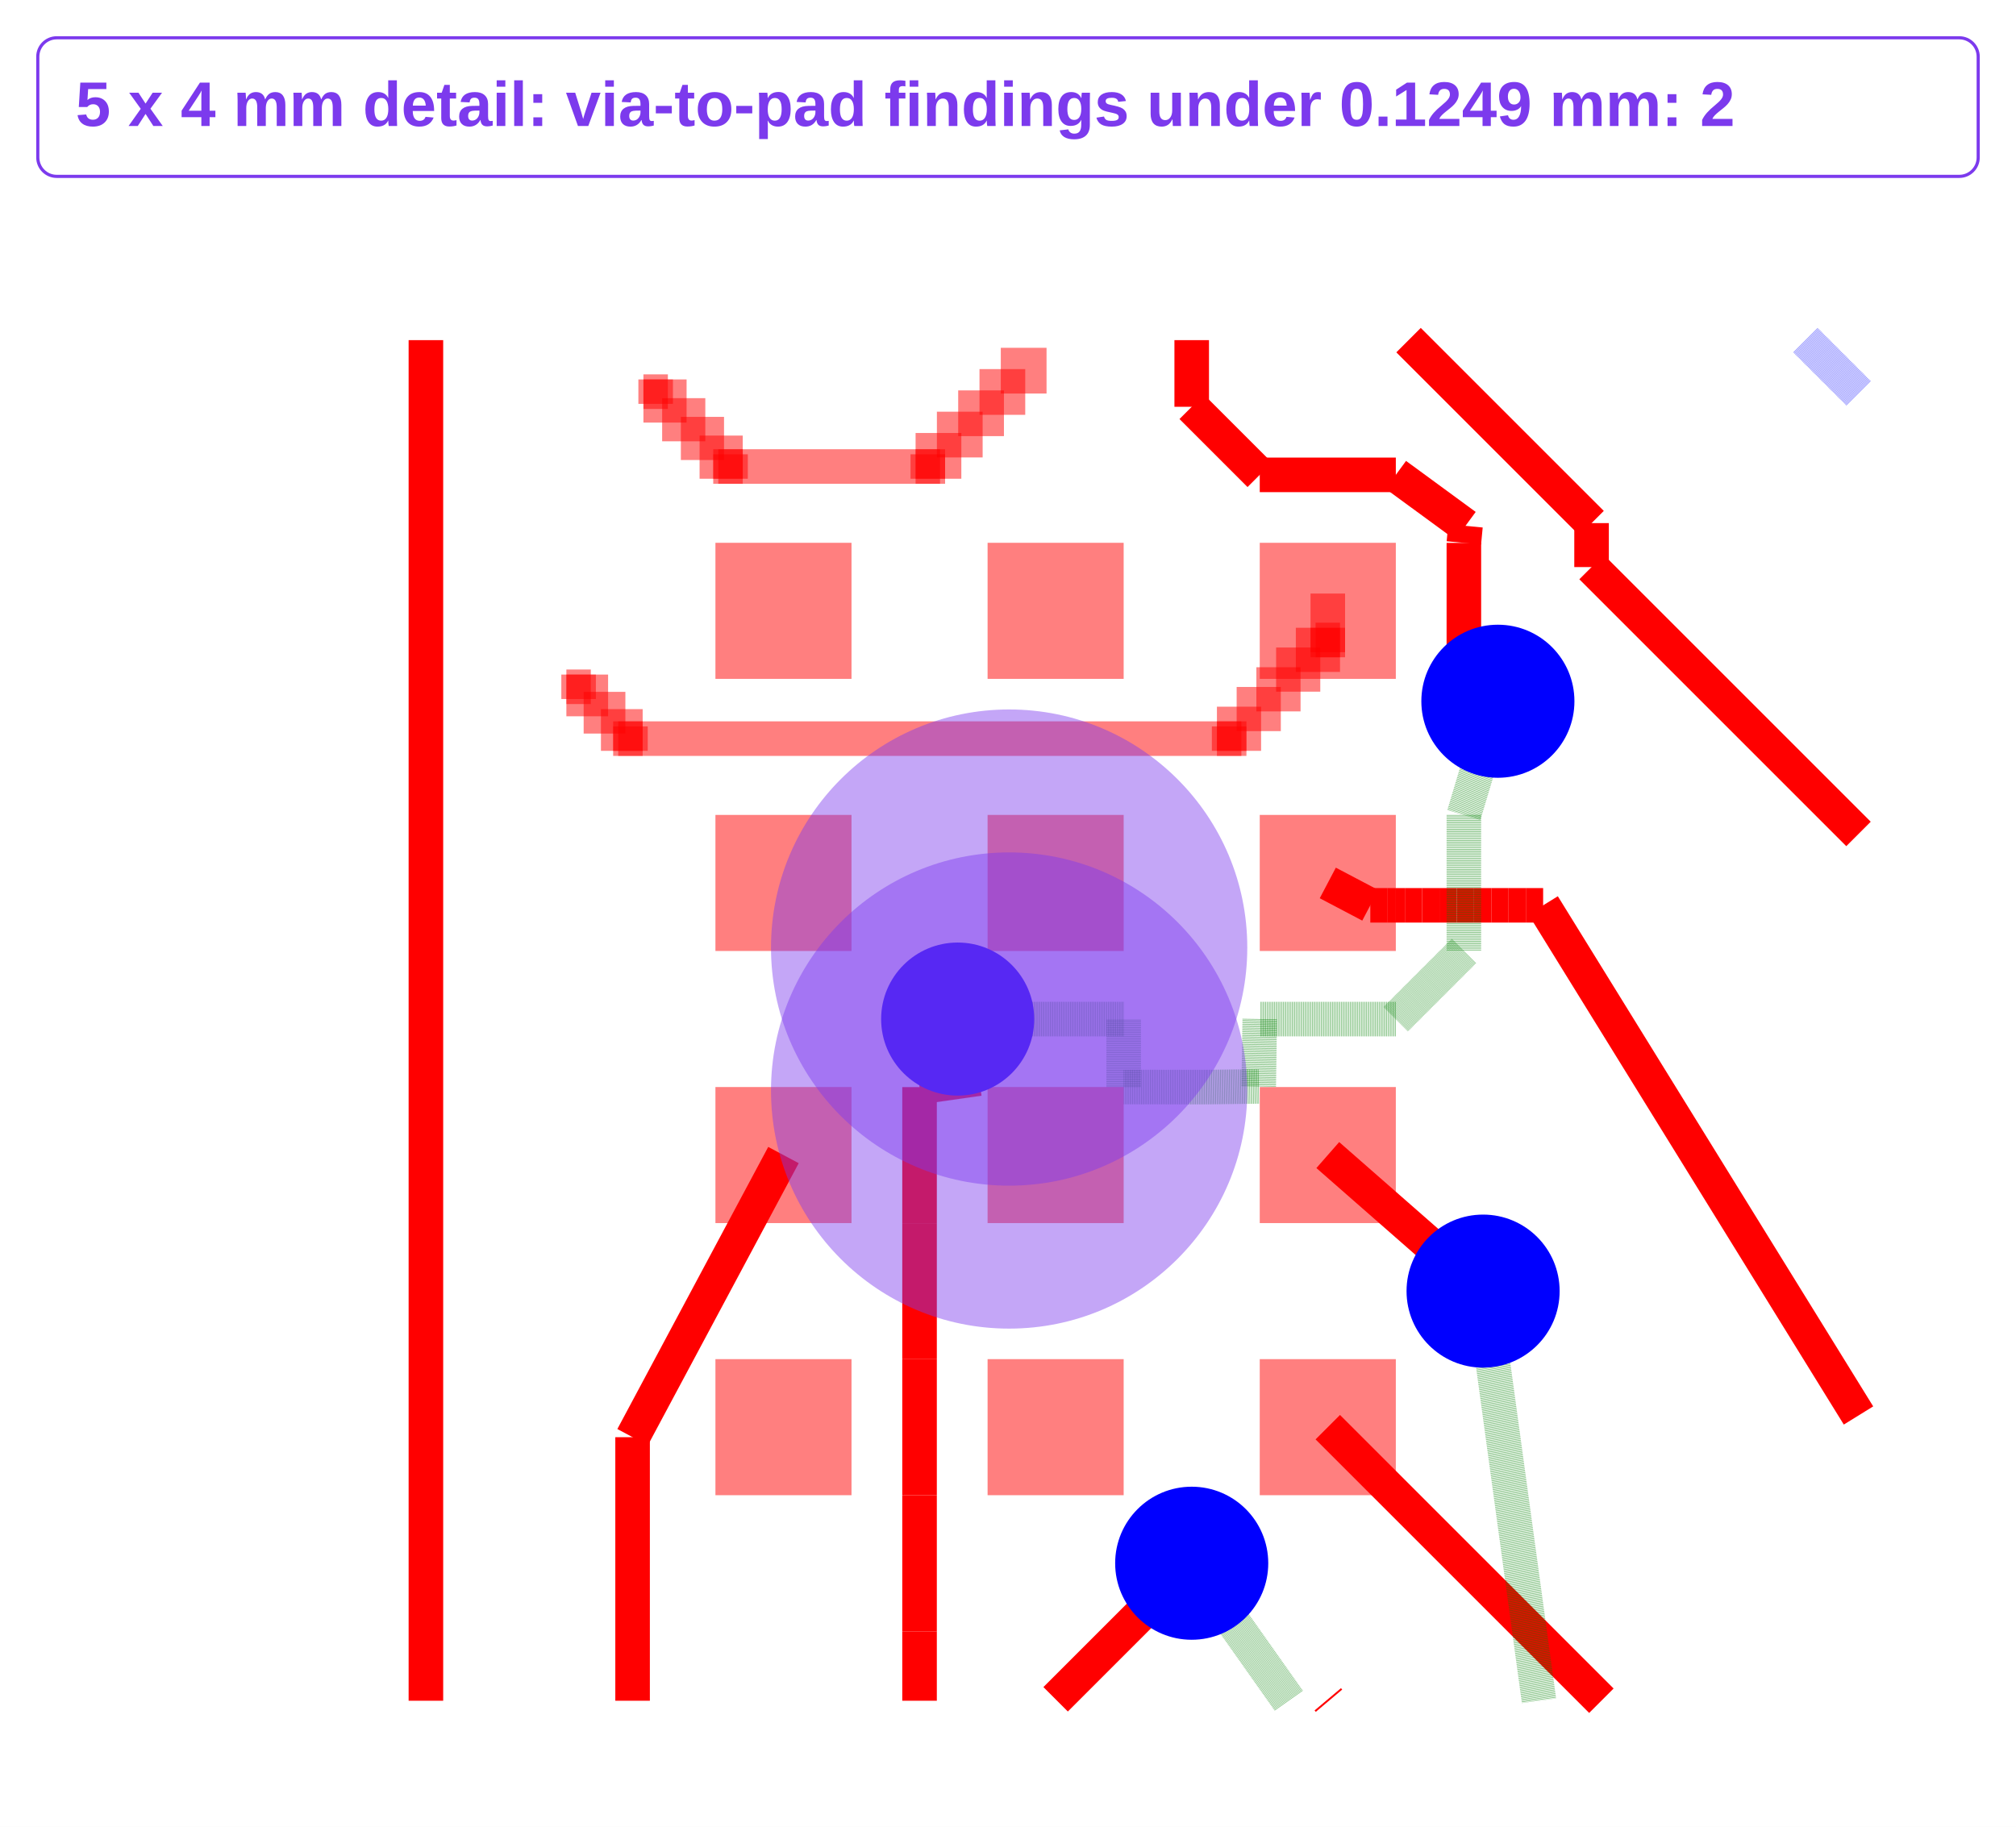
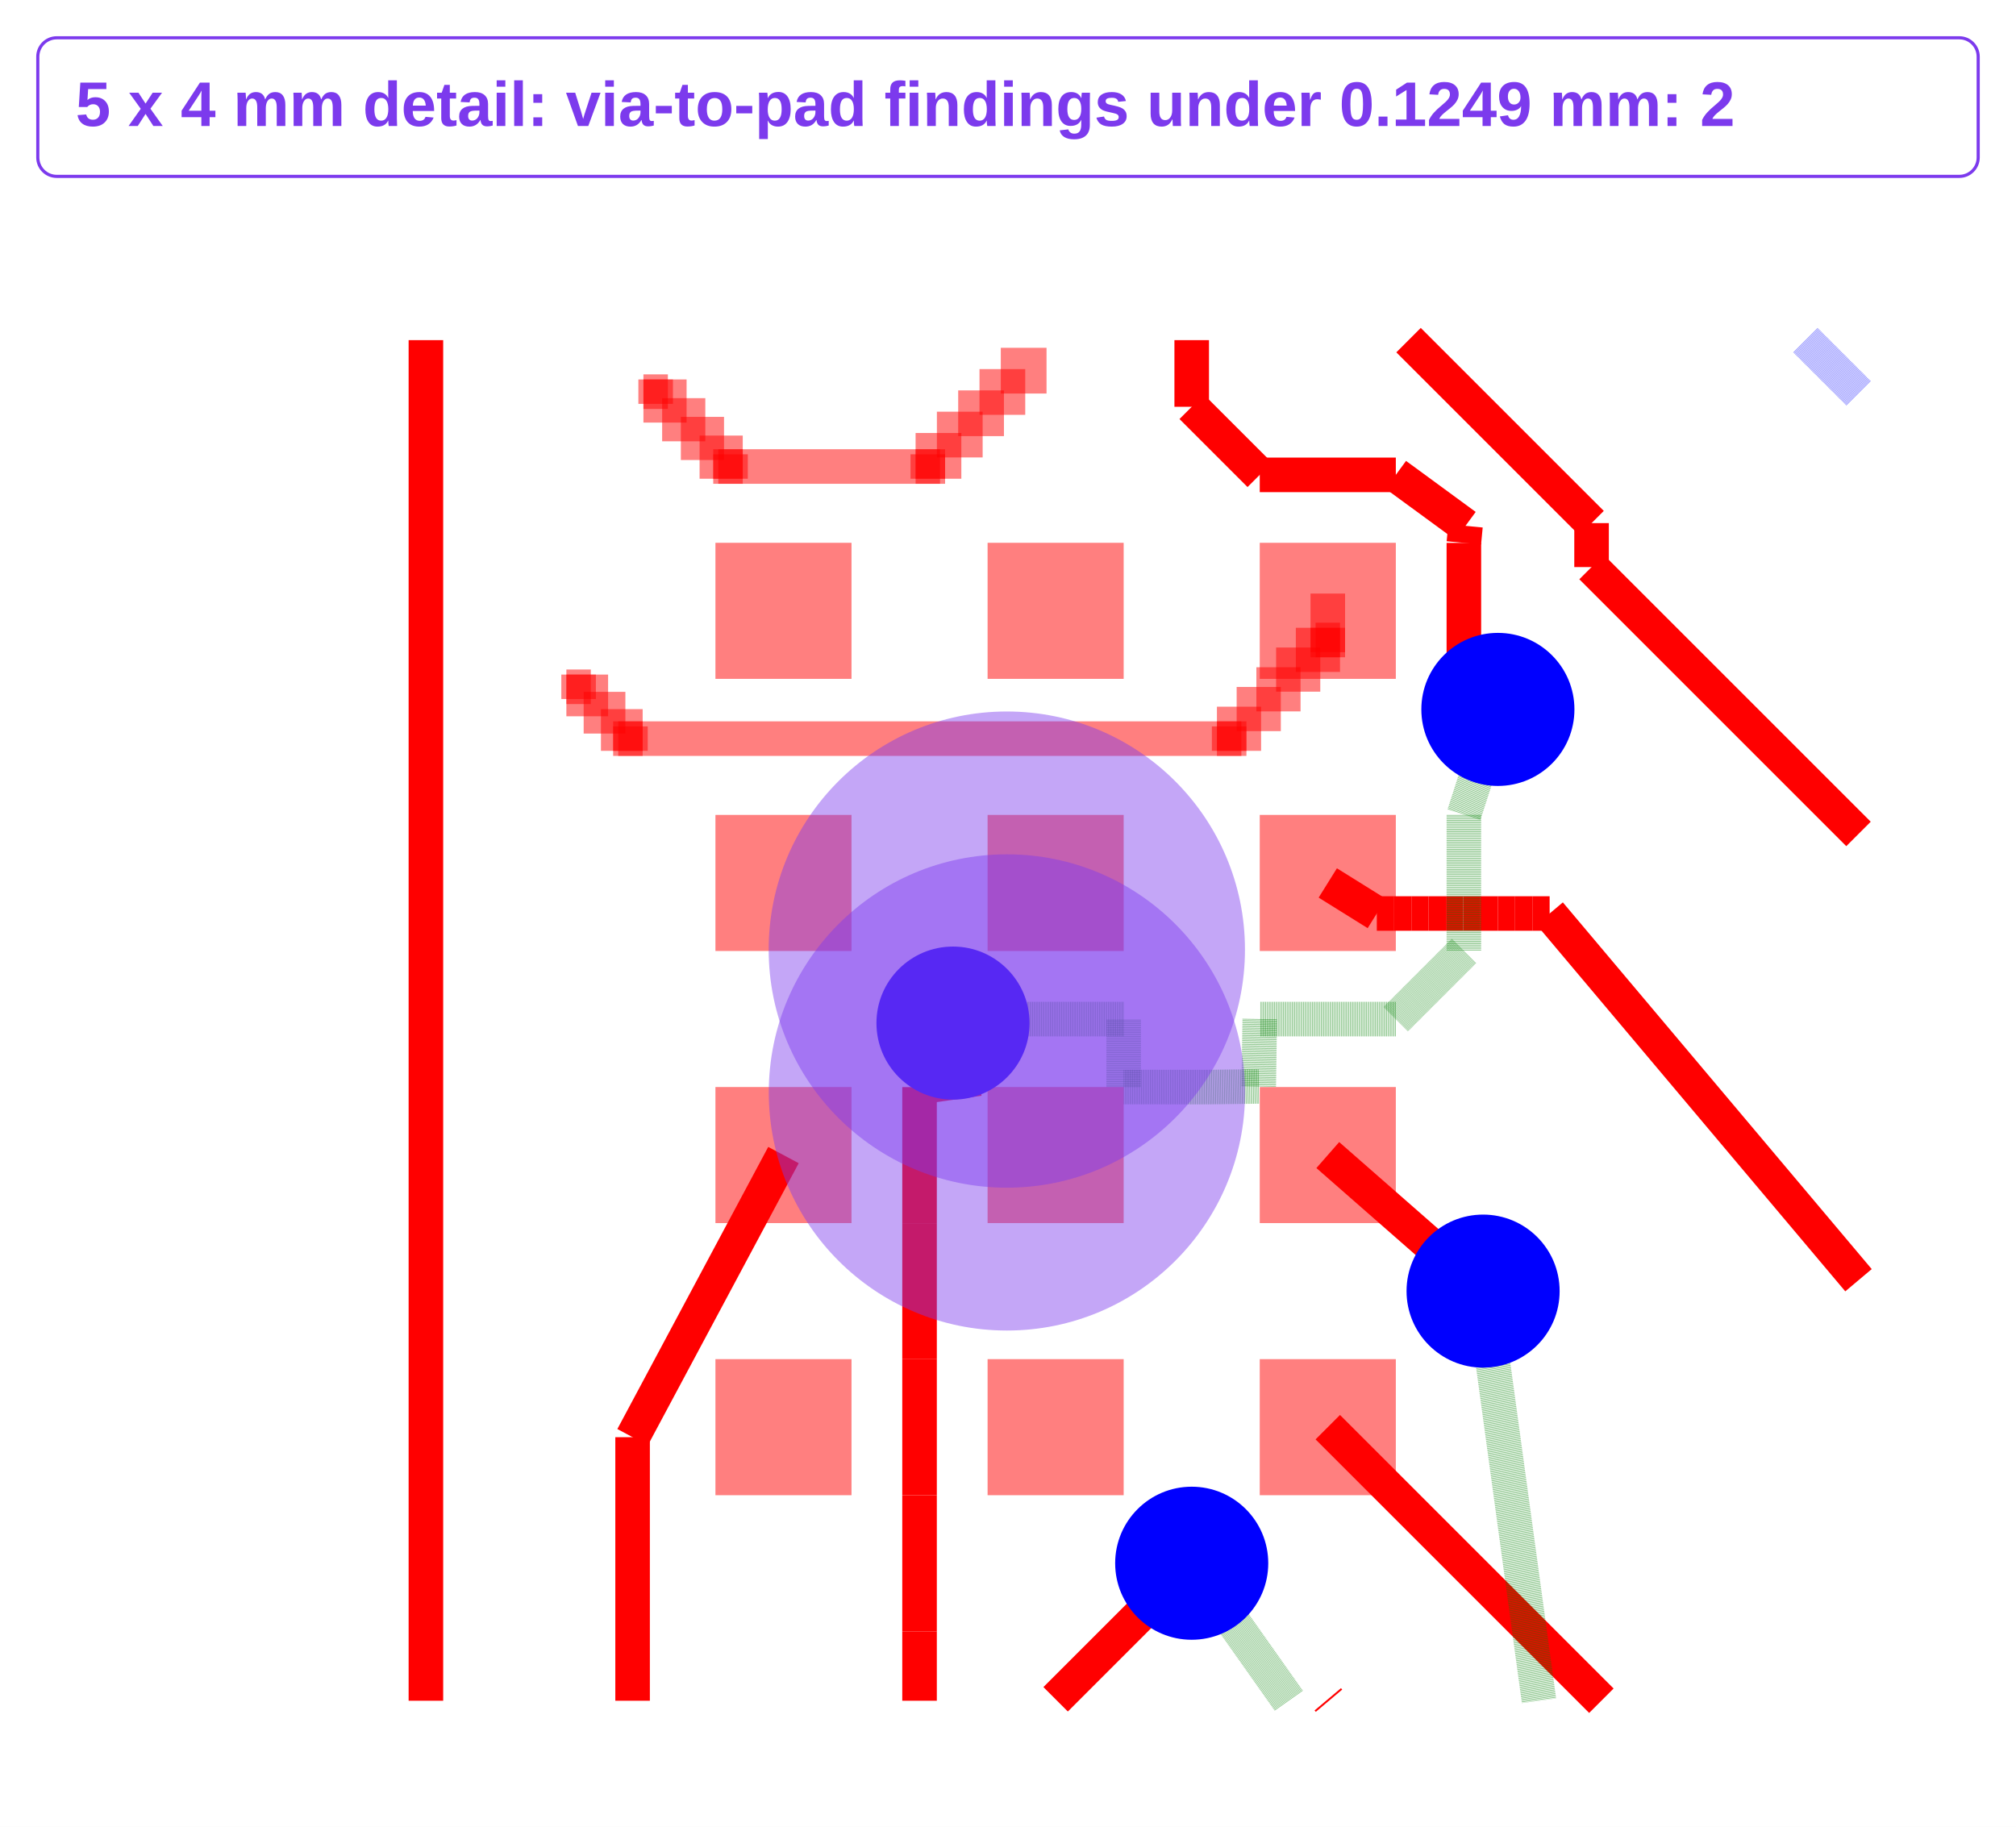
<svg xmlns="http://www.w3.org/2000/svg" width="640" height="580" viewBox="0 0 640 580">
  <rect width="100%" height="100%" fill="white" />
  <g data-testid="frame-via-pad-findings">
    <rect x="12" y="12" width="616" height="44" rx="6" fill="white" stroke="#7c3aed" />
    <text x="24" y="40" font-family="Arial, sans-serif" font-size="20" font-weight="600" fill="#7c3aed">5 x 4 mm detail: via-to-pad findings under 0.1249 mm: 2</text>
  </g>
  <svg x="0" y="68" width="640" height="512" viewBox="0 0 640 512">
    <rect width="100%" height="100%" fill="white" />
    <g>
      <polyline data-points="-5.6,-2.9358059999999995 -4.795805999999999,-3.74" data-type="line" data-label="" points="421.52,385.147 508.373,472" fill="none" stroke="red" stroke-linejoin="round" stroke-width="10.973" />
    </g>
    <g>
-       <polyline data-points="-5.6,-1.3358059999999994 -5.475000000000001,-1.4016059999999992" data-type="line" data-label="" points="421.52,212.347 435.02,219.453" fill="none" stroke="red" stroke-linejoin="round" stroke-width="10.973" />
-     </g>
-     <g>
-       <polyline data-points="-5.475000000000001,-1.4016059999999992 -5.424200000000003,-1.4016059999999992" data-type="line" data-label="" points="435.02,219.453 440.506,219.453" fill="none" stroke="red" stroke-linejoin="round" stroke-width="10.973" />
-     </g>
-     <g>
-       <polyline data-points="-5.424200000000003,-1.4016059999999992 -5.4,-1.4016059999999992" data-type="line" data-label="" points="440.506,219.453 443.12,219.453" fill="none" stroke="red" stroke-linejoin="round" stroke-width="10.973" />
-     </g>
-     <g>
-       <polyline data-points="-5.4,-1.4016059999999992 -5.373400000000002,-1.4016059999999992" data-type="line" data-label="" points="443.12,219.453 445.993,219.453" fill="none" stroke="red" stroke-linejoin="round" stroke-width="10.973" />
-     </g>
-     <g>
-       <polyline data-points="-5.373400000000002,-1.4016059999999992 -5.322600000000001,-1.4016059999999992" data-type="line" data-label="" points="445.993,219.453 451.479,219.453" fill="none" stroke="red" stroke-linejoin="round" stroke-width="10.973" />
-     </g>
-     <g>
-       <polyline data-points="-5.322600000000001,-1.4016059999999992 -5.2718000000000025,-1.4016059999999992" data-type="line" data-label="" points="451.479,219.453 456.966,219.453" fill="none" stroke="red" stroke-linejoin="round" stroke-width="10.973" />
-     </g>
-     <g>
-       <polyline data-points="-5.2718000000000025,-1.4016059999999992 -5.221000000000004,-1.4016059999999992" data-type="line" data-label="" points="456.966,219.453 462.452,219.453" fill="none" stroke="red" stroke-linejoin="round" stroke-width="10.973" />
-     </g>
-     <g>
-       <polyline data-points="-5.221000000000004,-1.4016059999999992 -5.170200000000001,-1.4016059999999992" data-type="line" data-label="" points="462.452,219.453 467.938,219.453" fill="none" stroke="red" stroke-linejoin="round" stroke-width="10.973" />
-     </g>
-     <g>
-       <polyline data-points="-5.170200000000001,-1.4016059999999992 -5.119400000000002,-1.4016059999999992" data-type="line" data-label="" points="467.938,219.453 473.425,219.453" fill="none" stroke="red" stroke-linejoin="round" stroke-width="10.973" />
-     </g>
-     <g>
-       <polyline data-points="-5.119400000000002,-1.4016059999999992 -5.0686000000000035,-1.4016059999999992" data-type="line" data-label="" points="473.425,219.453 478.911,219.453" fill="none" stroke="red" stroke-linejoin="round" stroke-width="10.973" />
-     </g>
-     <g>
-       <polyline data-points="-5.0686000000000035,-1.4016059999999992 -5.017800000000001,-1.4016059999999992" data-type="line" data-label="" points="478.911,219.453 484.398,219.453" fill="none" stroke="red" stroke-linejoin="round" stroke-width="10.973" />
-     </g>
-     <g>
-       <polyline data-points="-5.017800000000001,-1.4016059999999992 -4.967000000000002,-1.4016059999999992" data-type="line" data-label="" points="484.398,219.453 489.884,219.453" fill="none" stroke="red" stroke-linejoin="round" stroke-width="10.973" />
-     </g>
-     <g>
-       <polyline data-points="-4.967000000000002,-1.4016059999999992 -4.04,-2.901424439846185" data-type="line" data-label="" points="489.884,219.453 590,381.434" fill="none" stroke="red" stroke-linejoin="round" stroke-width="10.973" />
+       <polyline data-points="-5.6,-1.3358059999999994 -5.455900868510268,-1.425625475049376" data-type="line" data-label="" points="421.52,212.347 437.083,222.048" fill="none" stroke="red" stroke-linejoin="round" stroke-width="10.973" />
+     </g>
+     <g>
+       <polyline data-points="-5.455900868510268,-1.425625475049376 -5.405100868510268,-1.425625475049376" data-type="line" data-label="" points="437.083,222.048 442.569,222.048" fill="none" stroke="red" stroke-linejoin="round" stroke-width="10.973" />
+     </g>
+     <g>
+       <polyline data-points="-5.405100868510268,-1.425625475049376 -5.3543008685102675,-1.425625475049376" data-type="line" data-label="" points="442.569,222.048 448.056,222.048" fill="none" stroke="red" stroke-linejoin="round" stroke-width="10.973" />
+     </g>
+     <g>
+       <polyline data-points="-5.3543008685102675,-1.425625475049376 -5.303500868510268,-1.425625475049376" data-type="line" data-label="" points="448.056,222.048 453.542,222.048" fill="none" stroke="red" stroke-linejoin="round" stroke-width="10.973" />
+     </g>
+     <g>
+       <polyline data-points="-5.303500868510268,-1.425625475049376 -5.252700868510268,-1.425625475049376" data-type="line" data-label="" points="453.542,222.048 459.028,222.048" fill="none" stroke="red" stroke-linejoin="round" stroke-width="10.973" />
+     </g>
+     <g>
+       <polyline data-points="-5.252700868510268,-1.425625475049376 -5.201900868510268,-1.425625475049376" data-type="line" data-label="" points="459.028,222.048 464.515,222.048" fill="none" stroke="red" stroke-linejoin="round" stroke-width="10.973" />
+     </g>
+     <g>
+       <polyline data-points="-5.201900868510268,-1.425625475049376 -5.151100868510268,-1.425625475049376" data-type="line" data-label="" points="464.515,222.048 470.001,222.048" fill="none" stroke="red" stroke-linejoin="round" stroke-width="10.973" />
+     </g>
+     <g>
+       <polyline data-points="-5.151100868510268,-1.425625475049376 -5.100300868510268,-1.425625475049376" data-type="line" data-label="" points="470.001,222.048 475.488,222.048" fill="none" stroke="red" stroke-linejoin="round" stroke-width="10.973" />
+     </g>
+     <g>
+       <polyline data-points="-5.100300868510268,-1.425625475049376 -5.049500868510268,-1.425625475049376" data-type="line" data-label="" points="475.488,222.048 480.974,222.048" fill="none" stroke="red" stroke-linejoin="round" stroke-width="10.973" />
+     </g>
+     <g>
+       <polyline data-points="-5.049500868510268,-1.425625475049376 -4.998700868510268,-1.425625475049376" data-type="line" data-label="" points="480.974,222.048 486.46,222.048" fill="none" stroke="red" stroke-linejoin="round" stroke-width="10.973" />
+     </g>
+     <g>
+       <polyline data-points="-4.998700868510268,-1.425625475049376 -4.947900868510268,-1.425625475049376" data-type="line" data-label="" points="486.46,222.048 491.947,222.048" fill="none" stroke="red" stroke-linejoin="round" stroke-width="10.973" />
+     </g>
+     <g>
+       <polyline data-points="-4.947900868510268,-1.425625475049376 -4.04,-2.5037577564053195" data-type="line" data-label="" points="491.947,222.048 590,338.486" fill="none" stroke="red" stroke-linejoin="round" stroke-width="10.973" />
    </g>
    <g>
      <polyline data-points="-7.2,-2.1358059999999996 -7.6434999999999995,-2.965218092494994" data-type="line" data-label="" points="248.72,298.747 200.822,388.324" fill="none" stroke="red" stroke-linejoin="round" stroke-width="10.973" />
    </g>
    <g>
      <polyline data-points="-7.6434999999999995,-2.965218092494994 -7.6434999999999995,-3.74" data-type="line" data-label="" points="200.822,388.324 200.822,472" fill="none" stroke="red" stroke-linejoin="round" stroke-width="10.973" />
    </g>
    <g>
      <polyline data-points="-5.362582256742846,0.26 -4.824651201155657,-0.27793105558718956" data-type="line" data-label="" points="447.161,40 505.258,98.097" fill="none" stroke="red" stroke-linejoin="round" stroke-width="10.973" />
    </g>
    <g>
      <polyline data-points="-4.824651201155657,-0.27793105558718956 -4.824651201155657,-0.40710282005597875" data-type="line" data-label="" points="505.258,98.097 505.258,112.047" fill="none" stroke="red" stroke-linejoin="round" stroke-width="10.973" />
    </g>
    <g>
      <polyline data-points="-4.824651201155657,-0.40710282005597875 -4.04,-1.1917540212116355" data-type="line" data-label="" points="505.258,112.047 590,196.789" fill="none" stroke="red" stroke-linejoin="round" stroke-width="10.973" />
    </g>
    <g>
      <polyline data-points="-4.04,0.10399999999999987 -4.196000000000001,0.2600000000000001" data-type="line" data-label="" points="590,56.848 573.152,40" fill="none" stroke="rgba(0,0,255,0.5)" stroke-linejoin="round" stroke-width="10.973" stroke-dasharray="0.2 0.2" />
    </g>
    <g>
      <polyline data-points="-6,0.26 -6,0.064" data-type="line" data-label="" points="378.32,40 378.32,61.168" fill="none" stroke="red" stroke-linejoin="round" stroke-width="10.973" />
    </g>
    <g>
      <polyline data-points="-6,0.064 -5.8,-0.136" data-type="line" data-label="" points="378.32,61.168 399.92,82.768" fill="none" stroke="red" stroke-linejoin="round" stroke-width="10.973" />
    </g>
    <g>
      <polyline data-points="-5.8,-0.136 -5.4,-0.136" data-type="line" data-label="" points="399.92,82.768 443.12,82.768" fill="none" stroke="red" stroke-linejoin="round" stroke-width="10.973" />
    </g>
    <g>
      <polyline data-points="-5.4,-0.136 -5.1952400192969765,-0.28600000000000003" data-type="line" data-label="" points="443.12,82.768 465.234,98.968" fill="none" stroke="red" stroke-linejoin="round" stroke-width="10.973" />
    </g>
    <g>
      <polyline data-points="-5.1952400192969765,-0.28600000000000003 -5.2,-0.336" data-type="line" data-label="" points="465.234,98.968 464.72,104.368" fill="none" stroke="red" stroke-linejoin="round" stroke-width="10.973" />
    </g>
    <g>
      <polyline data-points="-5.2,-0.336 -5.2,-0.736" data-type="line" data-label="" points="464.72,104.368 464.72,147.568" fill="none" stroke="red" stroke-linejoin="round" stroke-width="10.973" />
    </g>
    <g>
-       <polyline data-points="-5.2,-0.736 -5.1000000000000005,-0.8016059999999997" data-type="line" data-label="" points="464.72,147.568 475.52,154.653" fill="none" stroke="red" stroke-linejoin="round" stroke-width="10.973" />
-     </g>
-     <g>
-       <polyline data-points="-5.1000000000000005,-0.8016059999999997 -5.2,-1.136" data-type="line" data-label="" points="475.52,154.653 464.72,190.768" fill="none" stroke="rgba(0,128,0,0.5)" stroke-linejoin="round" stroke-width="10.973" stroke-dasharray="0.2 0.2" />
+       <polyline data-points="-5.2,-0.736 -5.1000000000000005,-0.8256254750493753" data-type="line" data-label="" points="464.72,147.568 475.52,157.248" fill="none" stroke="red" stroke-linejoin="round" stroke-width="10.973" />
+     </g>
+     <g>
+       <polyline data-points="-5.1000000000000005,-0.8256254750493753 -5.2,-1.136" data-type="line" data-label="" points="475.52,157.248 464.72,190.768" fill="none" stroke="rgba(0,128,0,0.5)" stroke-linejoin="round" stroke-width="10.973" stroke-dasharray="0.2 0.2" />
    </g>
    <g>
      <polyline data-points="-5.2,-1.136 -5.2,-1.536" data-type="line" data-label="" points="464.72,190.768 464.72,233.968" fill="none" stroke="rgba(0,128,0,0.5)" stroke-linejoin="round" stroke-width="10.973" stroke-dasharray="0.2 0.2" />
    </g>
    <g>
      <polyline data-points="-5.2,-1.536 -5.4,-1.736" data-type="line" data-label="" points="464.72,233.968 443.12,255.568" fill="none" stroke="rgba(0,128,0,0.5)" stroke-linejoin="round" stroke-width="10.973" stroke-dasharray="0.2 0.2" />
    </g>
    <g>
      <polyline data-points="-5.4,-1.736 -5.8,-1.736" data-type="line" data-label="" points="443.12,255.568 399.92,255.568" fill="none" stroke="rgba(0,128,0,0.5)" stroke-linejoin="round" stroke-width="10.973" stroke-dasharray="0.2 0.2" />
    </g>
    <g>
      <polyline data-points="-5.8,-1.736 -5.803,-1.934" data-type="line" data-label="" points="399.92,255.568 399.596,276.952" fill="none" stroke="rgba(0,128,0,0.5)" stroke-linejoin="round" stroke-width="10.973" stroke-dasharray="0.2 0.2" />
    </g>
    <g>
      <polyline data-points="-5.803,-1.934 -5.958,-1.936" data-type="line" data-label="" points="399.596,276.952 382.856,277.168" fill="none" stroke="rgba(0,128,0,0.5)" stroke-linejoin="round" stroke-width="10.973" stroke-dasharray="0.2 0.2" />
    </g>
    <g>
      <polyline data-points="-5.958,-1.936 -6.199999000000001,-1.9358050000000002" data-type="line" data-label="" points="382.856,277.168 356.72,277.147" fill="none" stroke="rgba(0,128,0,0.5)" stroke-linejoin="round" stroke-width="10.973" stroke-dasharray="0.2 0.2" />
    </g>
    <g>
      <polyline data-points="-6.199999000000001,-1.9358050000000002 -6.2,-1.736" data-type="line" data-label="" points="356.72,277.147 356.72,255.568" fill="none" stroke="rgba(0,128,0,0.5)" stroke-linejoin="round" stroke-width="10.973" stroke-dasharray="0.2 0.2" />
    </g>
    <g>
-       <polyline data-points="-6.2,-1.736 -6.687923580301229,-1.736" data-type="line" data-label="" points="356.72,255.568 304.024,255.568" fill="none" stroke="rgba(0,128,0,0.5)" stroke-linejoin="round" stroke-width="10.973" stroke-dasharray="0.2 0.2" />
-     </g>
-     <g>
-       <polyline data-points="-6.687923580301229,-1.736 -6.6,-1.736" data-type="line" data-label="" points="304.024,255.568 313.52,255.568" fill="none" stroke="red" stroke-linejoin="round" stroke-width="10.973" />
-     </g>
-     <g>
-       <polyline data-points="-6.6,-1.736 -6.625,-1.911" data-type="line" data-label="" points="313.52,255.568 310.82,274.468" fill="none" stroke="red" stroke-linejoin="round" stroke-width="10.973" />
+       <polyline data-points="-6.2,-1.736 -6.6,-1.736" data-type="line" data-label="" points="356.72,255.568 313.52,255.568" fill="none" stroke="rgba(0,128,0,0.5)" stroke-linejoin="round" stroke-width="10.973" stroke-dasharray="0.2 0.2" />
+     </g>
+     <g>
+       <polyline data-points="-6.6,-1.736 -6.701689003085299,-1.7478230215970987" data-type="line" data-label="" points="313.52,255.568 302.538,256.845" fill="none" stroke="rgba(0,128,0,0.5)" stroke-linejoin="round" stroke-width="10.973" stroke-dasharray="0.2 0.2" />
+     </g>
+     <g>
+       <polyline data-points="-6.701689003085299,-1.7478230215970987 -6.625,-1.911" data-type="line" data-label="" points="302.538,256.845 310.82,274.468" fill="none" stroke="red" stroke-linejoin="round" stroke-width="10.973" />
    </g>
    <g>
      <polyline data-points="-6.625,-1.911 -6.8,-1.936" data-type="line" data-label="" points="310.82,274.468 291.92,277.168" fill="none" stroke="red" stroke-linejoin="round" stroke-width="10.973" />
    </g>
    <g>
      <polyline data-points="-6.8,-1.936 -6.8,-2.336" data-type="line" data-label="" points="291.92,277.168 291.92,320.368" fill="none" stroke="red" stroke-linejoin="round" stroke-width="10.973" />
    </g>
    <g>
      <polyline data-points="-6.8,-2.336 -6.8,-2.736" data-type="line" data-label="" points="291.92,320.368 291.92,363.568" fill="none" stroke="red" stroke-linejoin="round" stroke-width="10.973" />
    </g>
    <g>
      <polyline data-points="-6.8,-2.736 -6.8,-3.136" data-type="line" data-label="" points="291.92,363.568 291.92,406.768" fill="none" stroke="red" stroke-linejoin="round" stroke-width="10.973" />
    </g>
    <g>
      <polyline data-points="-6.8,-3.136 -6.8,-3.536" data-type="line" data-label="" points="291.92,406.768 291.92,449.968" fill="none" stroke="red" stroke-linejoin="round" stroke-width="10.973" />
    </g>
    <g>
      <polyline data-points="-6.8,-3.536 -6.8,-3.74" data-type="line" data-label="" points="291.92,449.968 291.92,472" fill="none" stroke="red" stroke-linejoin="round" stroke-width="10.973" />
    </g>
    <g>
      <polyline data-points="-8.251034969079129,-3.74 -8.251034969079129,0.2599999999999998" data-type="line" data-label="" points="135.208,472 135.208,40" fill="none" stroke="red" stroke-linejoin="round" stroke-width="10.973" />
    </g>
    <g>
      <polyline data-points="-5.6,-2.1358059999999996 -5.143499999999999,-2.535806" data-type="line" data-label="" points="421.52,298.747 470.822,341.947" fill="none" stroke="red" stroke-linejoin="round" stroke-width="10.973" />
    </g>
    <g>
      <polyline data-points="-5.143499999999999,-2.535806 -4.979166196281376,-3.74" data-type="line" data-label="" points="470.822,341.947 488.57,472" fill="none" stroke="rgba(0,128,0,0.5)" stroke-linejoin="round" stroke-width="10.973" stroke-dasharray="0.2 0.2" />
    </g>
    <g>
-       <polyline data-points="-5.6,-3.7358059999999993 -5.596461121455767,-3.74" data-type="line" data-label="" points="421.52,471.547 421.902,472" fill="none" stroke="red" stroke-linejoin="round" stroke-width="10.973" />
+       <polyline data-points="-5.6,-3.7358059999999993 -5.596463602418928,-3.74" data-type="line" data-label="" points="421.52,471.547 421.902,472" fill="none" stroke="red" stroke-linejoin="round" stroke-width="10.973" />
    </g>
    <g>
      <polyline data-points="-6.4,-3.7358059999999993 -6,-3.335806" data-type="line" data-label="" points="335.12,471.547 378.32,428.347" fill="none" stroke="red" stroke-linejoin="round" stroke-width="10.973" />
    </g>
    <g>
      <polyline data-points="-6,-3.335806 -5.714493319870992,-3.74" data-type="line" data-label="" points="378.32,428.347 409.155,472" fill="none" stroke="rgba(0,128,0,0.5)" stroke-linejoin="round" stroke-width="10.973" stroke-dasharray="0.2 0.2" />
    </g>
    <g>
      <rect data-type="rect" data-label="top" data-x="-7.2" data-y="-0.5358059999999994" x="227.12" y="104.347" width="43.2" height="43.2" fill="rgba(255,0,0,0.5)" stroke="black" stroke-width="0.009" />
    </g>
    <g>
      <rect data-type="rect" data-label="top" data-x="-6.4" data-y="-0.5358059999999994" x="313.52" y="104.347" width="43.2" height="43.2" fill="rgba(255,0,0,0.5)" stroke="black" stroke-width="0.009" />
    </g>
    <g>
      <rect data-type="rect" data-label="top" data-x="-5.6" data-y="-0.5358059999999994" x="399.92" y="104.347" width="43.2" height="43.2" fill="rgba(255,0,0,0.5)" stroke="black" stroke-width="0.009" />
    </g>
    <g>
      <rect data-type="rect" data-label="top" data-x="-7.2" data-y="-1.3358059999999994" x="227.12" y="190.747" width="43.2" height="43.2" fill="rgba(255,0,0,0.5)" stroke="black" stroke-width="0.009" />
    </g>
    <g>
      <rect data-type="rect" data-label="top" data-x="-6.4" data-y="-1.3358059999999994" x="313.52" y="190.747" width="43.2" height="43.2" fill="rgba(255,0,0,0.5)" stroke="black" stroke-width="0.009" />
    </g>
    <g>
      <rect data-type="rect" data-label="top source_net_83" data-x="-5.6" data-y="-1.3358059999999994" x="399.92" y="190.747" width="43.2" height="43.2" fill="rgba(255,0,0,0.5)" stroke="black" stroke-width="0.009" />
    </g>
    <g>
      <rect data-type="rect" data-label="top source_net_82" data-x="-7.2" data-y="-2.1358059999999996" x="227.12" y="277.147" width="43.2" height="43.2" fill="rgba(255,0,0,0.5)" stroke="black" stroke-width="0.009" />
    </g>
    <g>
      <rect data-type="rect" data-label="top" data-x="-6.4" data-y="-2.1358059999999996" x="313.52" y="277.147" width="43.2" height="43.2" fill="rgba(255,0,0,0.5)" stroke="black" stroke-width="0.009" />
    </g>
    <g>
      <rect data-type="rect" data-label="top source_net_56" data-x="-5.6" data-y="-2.1358059999999996" x="399.92" y="277.147" width="43.2" height="43.2" fill="rgba(255,0,0,0.5)" stroke="black" stroke-width="0.009" />
    </g>
    <g>
      <rect data-type="rect" data-label="top" data-x="-7.2" data-y="-2.9358059999999995" x="227.12" y="363.547" width="43.2" height="43.2" fill="rgba(255,0,0,0.5)" stroke="black" stroke-width="0.009" />
    </g>
    <g>
      <rect data-type="rect" data-label="top" data-x="-6.4" data-y="-2.9358059999999995" x="313.52" y="363.547" width="43.2" height="43.2" fill="rgba(255,0,0,0.5)" stroke="black" stroke-width="0.009" />
    </g>
    <g>
      <rect data-type="rect" data-label="top source_net_85" data-x="-5.6" data-y="-2.9358059999999995" x="399.92" y="363.547" width="43.2" height="43.2" fill="rgba(255,0,0,0.5)" stroke="black" stroke-width="0.009" />
    </g>
    <g>
      <rect data-type="rect" data-label="top" data-x="-7.548191397189899" data-y="0.08105121967070433" x="204.265" y="52.476" width="13.701" height="13.701" fill="rgba(255,0,0,0.5)" stroke="black" stroke-width="0.009" />
    </g>
    <g>
      <rect data-type="rect" data-label="top" data-x="-7.493172191569698" data-y="0.02603201405050322" x="210.207" y="58.418" width="13.701" height="13.701" fill="rgba(255,0,0,0.5)" stroke="black" stroke-width="0.009" />
    </g>
    <g>
      <rect data-type="rect" data-label="top" data-x="-7.438152985949497" data-y="-0.02898719156969791" x="216.149" y="64.36" width="13.701" height="13.701" fill="rgba(255,0,0,0.5)" stroke="black" stroke-width="0.009" />
    </g>
    <g>
      <rect data-type="rect" data-label="top" data-x="-7.383133780329296" data-y="-0.08400639718989901" x="222.091" y="70.302" width="13.701" height="13.701" fill="rgba(255,0,0,0.5)" stroke="black" stroke-width="0.009" />
    </g>
    <g>
      <rect data-type="rect" data-label="top" data-x="-7.575701" data-y="0.10856082248080488" x="202.658" y="52.476" width="10.973" height="7.759" fill="rgba(255,0,0,0.5)" stroke="black" stroke-width="0.009" />
    </g>
    <g>
      <rect data-type="rect" data-label="top" data-x="-7.575701" data-y="0.10856082248080488" x="204.265" y="50.869" width="7.759" height="10.973" fill="rgba(255,0,0,0.5)" stroke="black" stroke-width="0.009" />
    </g>
    <g>
      <rect data-type="rect" data-label="top" data-x="-7.3556241775191955" data-y="-0.11151599999999956" x="226.426" y="76.244" width="10.973" height="7.759" fill="rgba(255,0,0,0.5)" stroke="black" stroke-width="0.009" />
    </g>
    <g>
      <rect data-type="rect" data-label="top" data-x="-7.3556241775191955" data-y="-0.11151599999999956" x="228.033" y="74.637" width="7.759" height="10.973" fill="rgba(255,0,0,0.5)" stroke="black" stroke-width="0.009" />
    </g>
    <g>
      <rect data-type="rect" data-label="top" data-x="-7.065667088759598" data-y="-0.11151599999999956" x="226.426" y="74.637" width="73.604" height="10.973" fill="rgba(255,0,0,0.5)" stroke="black" stroke-width="0.009" />
    </g>
    <g>
      <rect data-type="rect" data-label="top" data-x="-6.744400833333334" data-y="-0.0802068333333329" x="290.664" y="69.481" width="14.522" height="14.522" fill="rgba(255,0,0,0.5)" stroke="black" stroke-width="0.009" />
    </g>
    <g>
      <rect data-type="rect" data-label="top" data-x="-6.681782500000001" data-y="-0.01758849999999955" x="297.427" y="62.719" width="14.522" height="14.522" fill="rgba(255,0,0,0.5)" stroke="black" stroke-width="0.009" />
    </g>
    <g>
      <rect data-type="rect" data-label="top" data-x="-6.619164166666667" data-y="0.045029833333333796" x="304.189" y="55.956" width="14.522" height="14.522" fill="rgba(255,0,0,0.5)" stroke="black" stroke-width="0.009" />
    </g>
    <g>
      <rect data-type="rect" data-label="top" data-x="-6.556545833333334" data-y="0.10764816666666713" x="310.952" y="49.193" width="14.522" height="14.522" fill="rgba(255,0,0,0.5)" stroke="black" stroke-width="0.009" />
    </g>
    <g>
      <rect data-type="rect" data-label="top" data-x="-6.4939275" data-y="0.1702665000000005" x="317.715" y="42.43" width="14.522" height="14.522" fill="rgba(255,0,0,0.5)" stroke="black" stroke-width="0.009" />
    </g>
    <g>
      <rect data-type="rect" data-label="top" data-x="-6.77571" data-y="-0.11151599999999956" x="289.057" y="76.244" width="10.973" height="7.759" fill="rgba(255,0,0,0.5)" stroke="black" stroke-width="0.009" />
    </g>
    <g>
      <rect data-type="rect" data-label="top" data-x="-6.77571" data-y="-0.11151599999999956" x="290.664" y="74.637" width="7.759" height="10.973" fill="rgba(255,0,0,0.5)" stroke="black" stroke-width="0.009" />
    </g>
    <g>
      <rect data-type="rect" data-label="top" data-x="-7.776802" data-y="-0.7845069999999994" x="179.803" y="146.184" width="13.245" height="13.245" fill="rgba(255,0,0,0.5)" stroke="black" stroke-width="0.009" />
    </g>
    <g>
      <rect data-type="rect" data-label="top" data-x="-7.726002" data-y="-0.8353069999999994" x="185.289" y="151.67" width="13.245" height="13.245" fill="rgba(255,0,0,0.5)" stroke="black" stroke-width="0.009" />
    </g>
    <g>
      <rect data-type="rect" data-label="top" data-x="-7.6752020000000005" data-y="-0.8861069999999994" x="190.776" y="157.157" width="13.245" height="13.245" fill="rgba(255,0,0,0.5)" stroke="black" stroke-width="0.009" />
    </g>
    <g>
      <rect data-type="rect" data-label="top" data-x="-7.802202" data-y="-0.7591069999999994" x="178.196" y="146.184" width="10.973" height="7.759" fill="rgba(255,0,0,0.5)" stroke="black" stroke-width="0.009" />
    </g>
    <g>
      <rect data-type="rect" data-label="top" data-x="-7.802202" data-y="-0.7591069999999994" x="179.803" y="144.577" width="7.759" height="10.973" fill="rgba(255,0,0,0.5)" stroke="black" stroke-width="0.009" />
    </g>
    <g>
      <rect data-type="rect" data-label="top" data-x="-7.649802" data-y="-0.9115069999999994" x="194.655" y="162.643" width="10.973" height="7.759" fill="rgba(255,0,0,0.5)" stroke="black" stroke-width="0.009" />
    </g>
    <g>
      <rect data-type="rect" data-label="top" data-x="-7.649802" data-y="-0.9115069999999994" x="196.262" y="161.036" width="7.759" height="10.973" fill="rgba(255,0,0,0.5)" stroke="black" stroke-width="0.009" />
    </g>
    <g>
      <rect data-type="rect" data-label="top" data-x="-6.769879544379799" data-y="-0.9115069999999994" x="194.655" y="161.036" width="201.036" height="10.973" fill="rgba(255,0,0,0.5)" stroke="black" stroke-width="0.009" />
    </g>
    <g>
      <rect data-type="rect" data-label="top" data-x="-5.860961379883638" data-y="-0.8825112911240396" x="386.325" y="156.38" width="14.022" height="14.022" fill="rgba(255,0,0,0.5)" stroke="black" stroke-width="0.009" />
    </g>
    <g>
      <rect data-type="rect" data-label="top" data-x="-5.802969962131718" data-y="-0.8245198733721201" x="392.588" y="150.117" width="14.022" height="14.022" fill="rgba(255,0,0,0.5)" stroke="black" stroke-width="0.009" />
    </g>
    <g>
      <rect data-type="rect" data-label="top" data-x="-5.744978544379799" data-y="-0.7665284556202006" x="398.851" y="143.854" width="14.022" height="14.022" fill="rgba(255,0,0,0.5)" stroke="black" stroke-width="0.009" />
    </g>
    <g>
      <rect data-type="rect" data-label="top" data-x="-5.686987126627879" data-y="-0.708537037868281" x="405.114" y="137.591" width="14.022" height="14.022" fill="rgba(255,0,0,0.5)" stroke="black" stroke-width="0.009" />
    </g>
    <g>
      <rect data-type="rect" data-label="top" data-x="-5.6289957088759595" data-y="-0.6505456201163615" x="411.377" y="131.328" width="14.022" height="14.022" fill="rgba(255,0,0,0.5)" stroke="black" stroke-width="0.009" />
    </g>
    <g>
      <rect data-type="rect" data-label="top" data-x="-5.889957088759598" data-y="-0.9115069999999994" x="384.718" y="162.643" width="10.973" height="7.759" fill="rgba(255,0,0,0.5)" stroke="black" stroke-width="0.009" />
    </g>
    <g>
      <rect data-type="rect" data-label="top" data-x="-5.889957088759598" data-y="-0.9115069999999994" x="386.325" y="161.036" width="7.759" height="10.973" fill="rgba(255,0,0,0.5)" stroke="black" stroke-width="0.009" />
    </g>
    <g>
      <rect data-type="rect" data-label="top" data-x="-5.6" data-y="-0.6215499112404017" x="416.034" y="131.328" width="10.973" height="7.759" fill="rgba(255,0,0,0.5)" stroke="black" stroke-width="0.009" />
    </g>
    <g>
      <rect data-type="rect" data-label="top" data-x="-5.6" data-y="-0.6215499112404017" x="417.641" y="129.721" width="7.759" height="10.973" fill="rgba(255,0,0,0.5)" stroke="black" stroke-width="0.009" />
    </g>
    <g>
      <rect data-type="rect" data-label="top" data-x="-5.6" data-y="-0.5786779556202006" x="416.034" y="120.461" width="10.973" height="20.233" fill="rgba(255,0,0,0.5)" stroke="black" stroke-width="0.009" />
    </g>
    <g>
      <rect data-type="rect" data-label="" data-x="-6.539999999999999" data-y="-1.7400000000000002" x="50" y="40" width="540" height="432" fill="none" stroke="#94a3b8" stroke-width="0.009" />
    </g>
-     <circle data-type="circle" data-label="" data-x="-5.1000000000000005" data-y="-0.8016059999999997" cx="475.52" cy="154.653" r="24.3" fill="blue" stroke="none" stroke-width="0.009" />
-     <circle data-type="circle" data-label="" data-x="-6.687923580301229" data-y="-1.736" cx="304.024" cy="255.568" r="24.3" fill="blue" stroke="none" stroke-width="0.009" />
+     <circle data-type="circle" data-label="" data-x="-5.1000000000000005" data-y="-0.8256254750493753" cx="475.52" cy="157.248" r="24.3" fill="blue" stroke="none" stroke-width="0.009" />
+     <circle data-type="circle" data-label="" data-x="-6.701689003085299" data-y="-1.7478230215970987" cx="302.538" cy="256.845" r="24.3" fill="blue" stroke="none" stroke-width="0.009" />
    <circle data-type="circle" data-label="" data-x="-5.143499999999999" data-y="-2.535806" cx="470.822" cy="341.947" r="24.3" fill="blue" stroke="none" stroke-width="0.009" />
    <circle data-type="circle" data-label="" data-x="-6" data-y="-3.335806" cx="378.32" cy="428.347" r="24.3" fill="blue" stroke="none" stroke-width="0.009" />
-     <circle data-type="circle" data-label="" data-x="-6.5366569241048" data-y="-1.9460464181641446" cx="320.361" cy="278.253" r="75.6" fill="rgba(124, 58, 237, 0.45)" stroke="#7c3aed" stroke-width="0.009" />
-     <circle data-type="circle" data-label="" data-x="-6.536661590029585" data-y="-1.525756223260911" cx="320.361" cy="232.862" r="75.6" fill="rgba(124, 58, 237, 0.45)" stroke="#7c3aed" stroke-width="0.009" />
+     <circle data-type="circle" data-label="" data-x="-6.543171440954342" data-y="-1.951682344461931" cx="319.657" cy="278.862" r="75.6" fill="rgba(124, 58, 237, 0.45)" stroke="#7c3aed" stroke-width="0.009" />
+     <circle data-type="circle" data-label="" data-x="-6.543459729141585" data-y="-1.5317291185610369" cx="319.626" cy="233.507" r="75.6" fill="rgba(124, 58, 237, 0.45)" stroke="#7c3aed" stroke-width="0.009" />
    <g id="crosshair" style="display: none">
      <line id="crosshair-h" y1="0" y2="512" stroke="#666" stroke-width="0.5" />
      <line id="crosshair-v" x1="0" x2="640" stroke="#666" stroke-width="0.5" />
      <text id="coordinates" font-family="monospace" font-size="12" fill="#666" />
    </g>
  </svg>
</svg>
